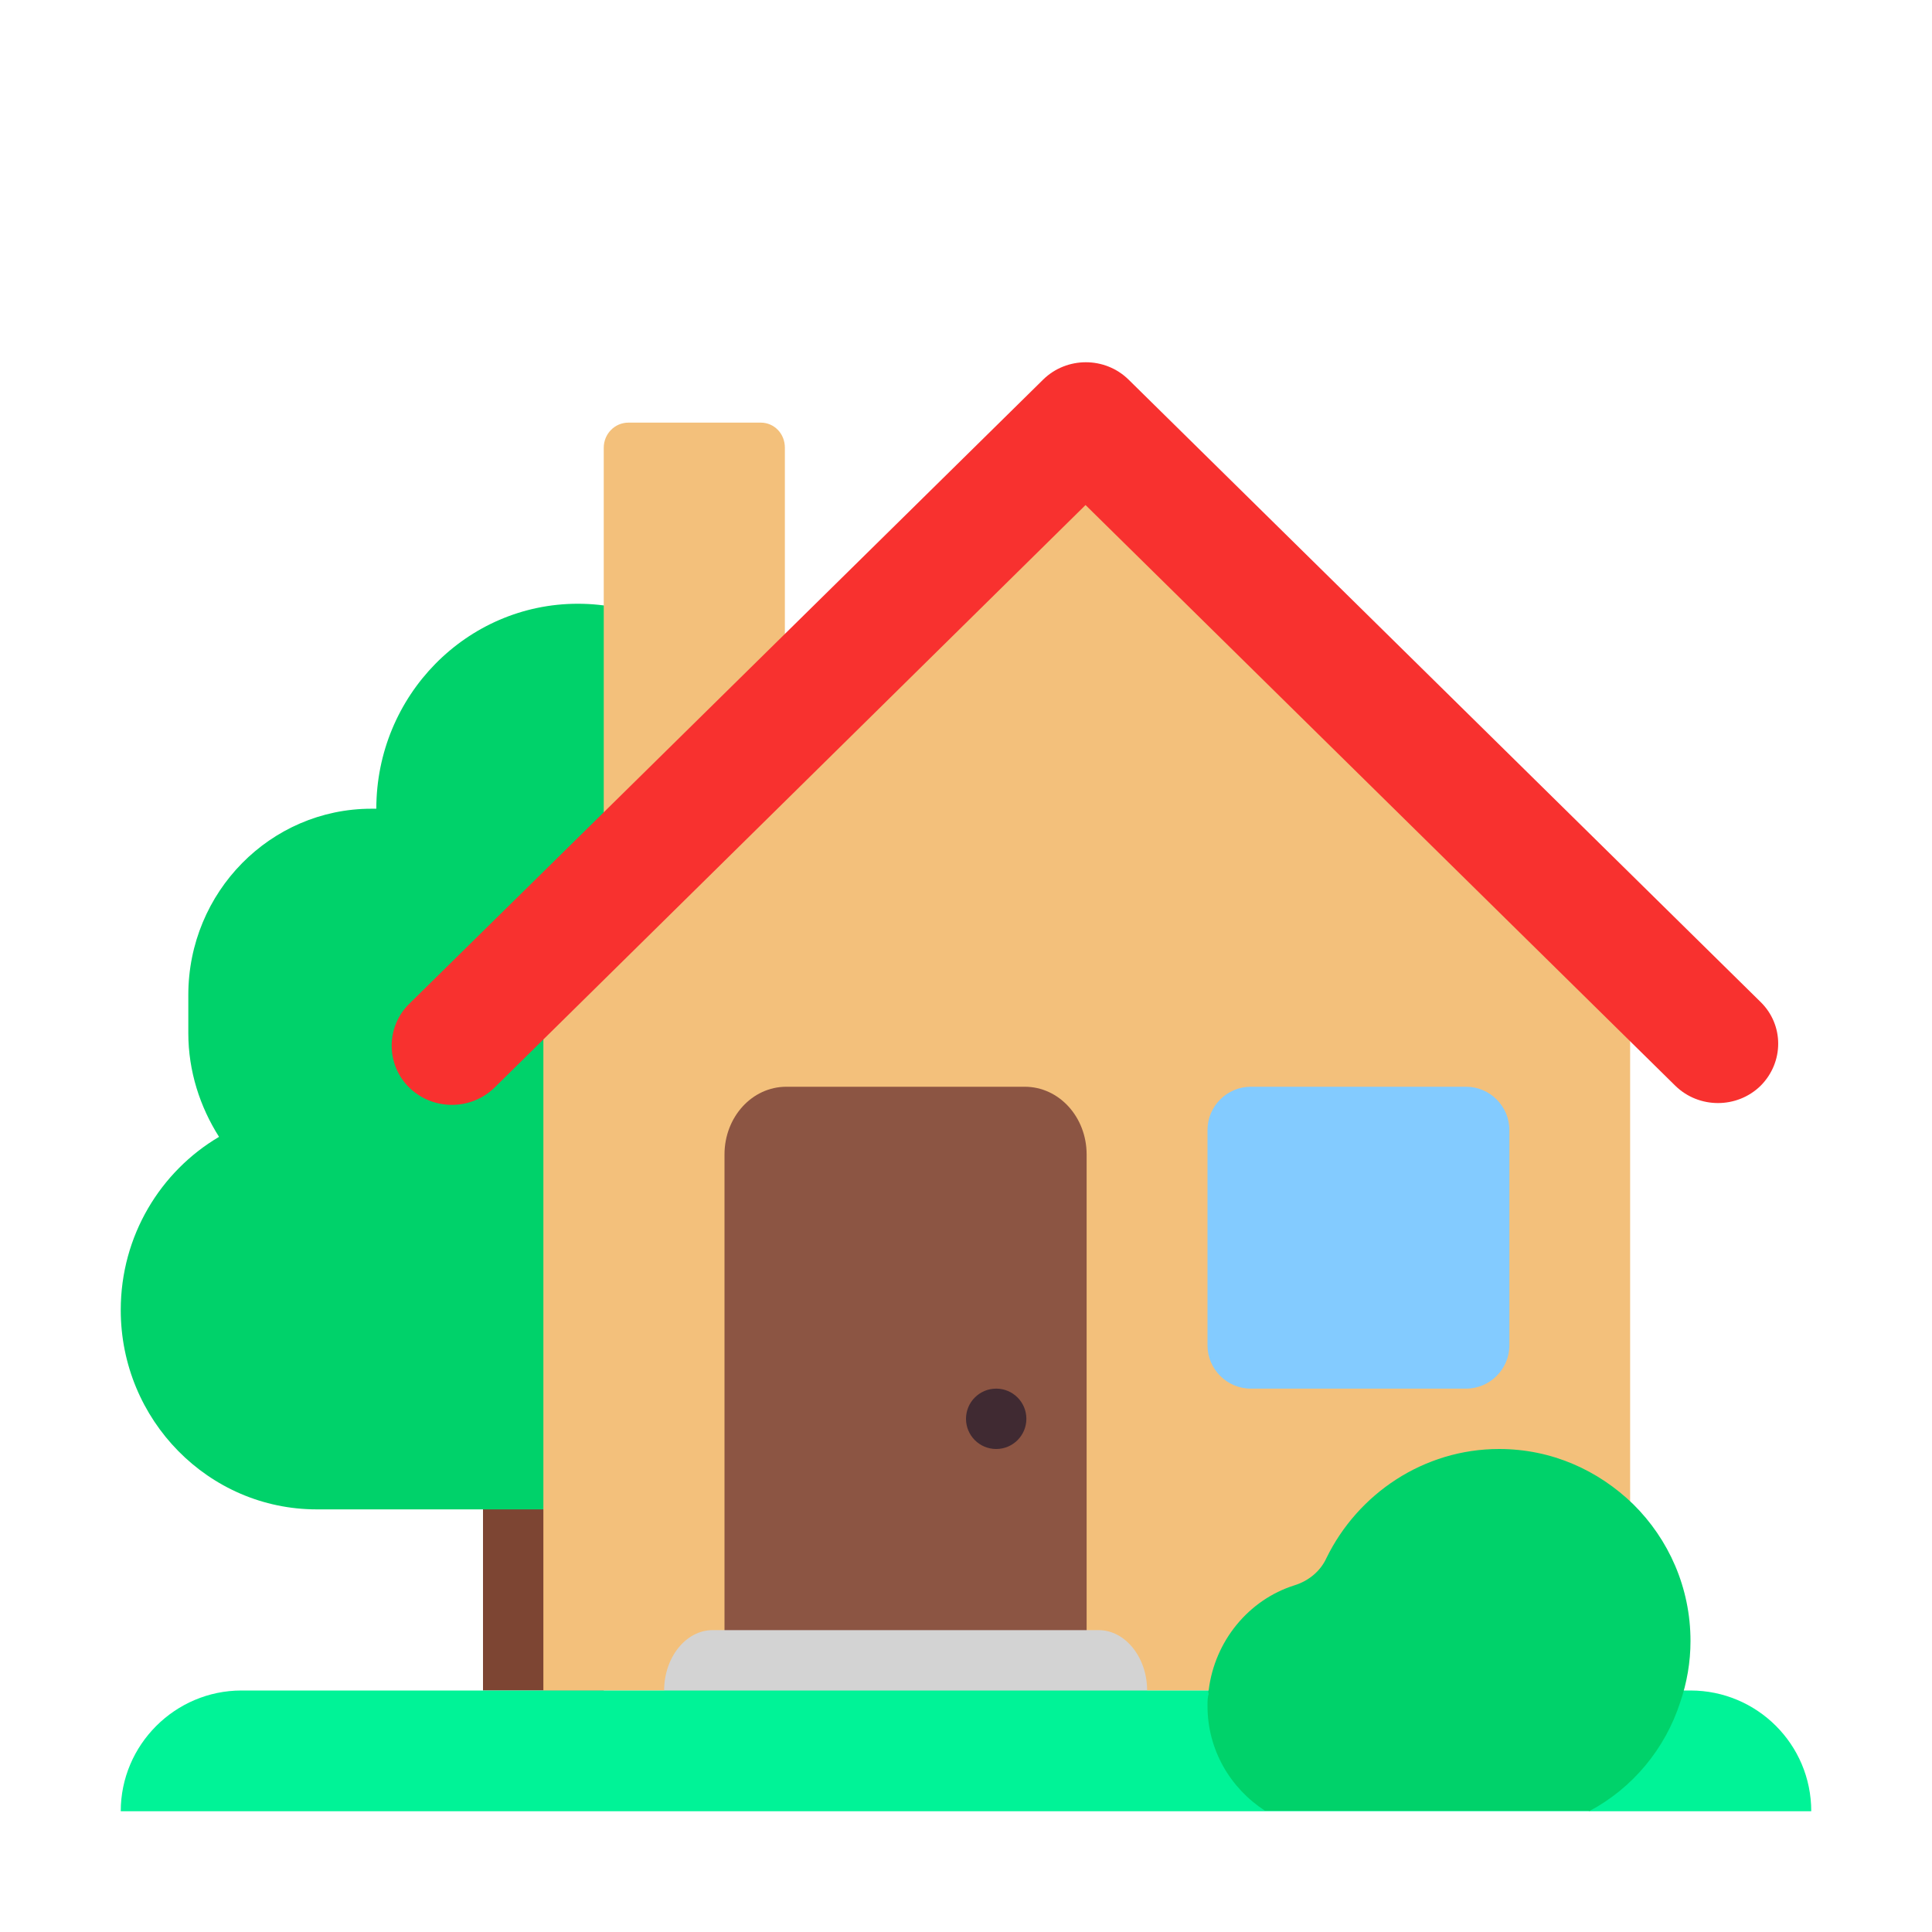
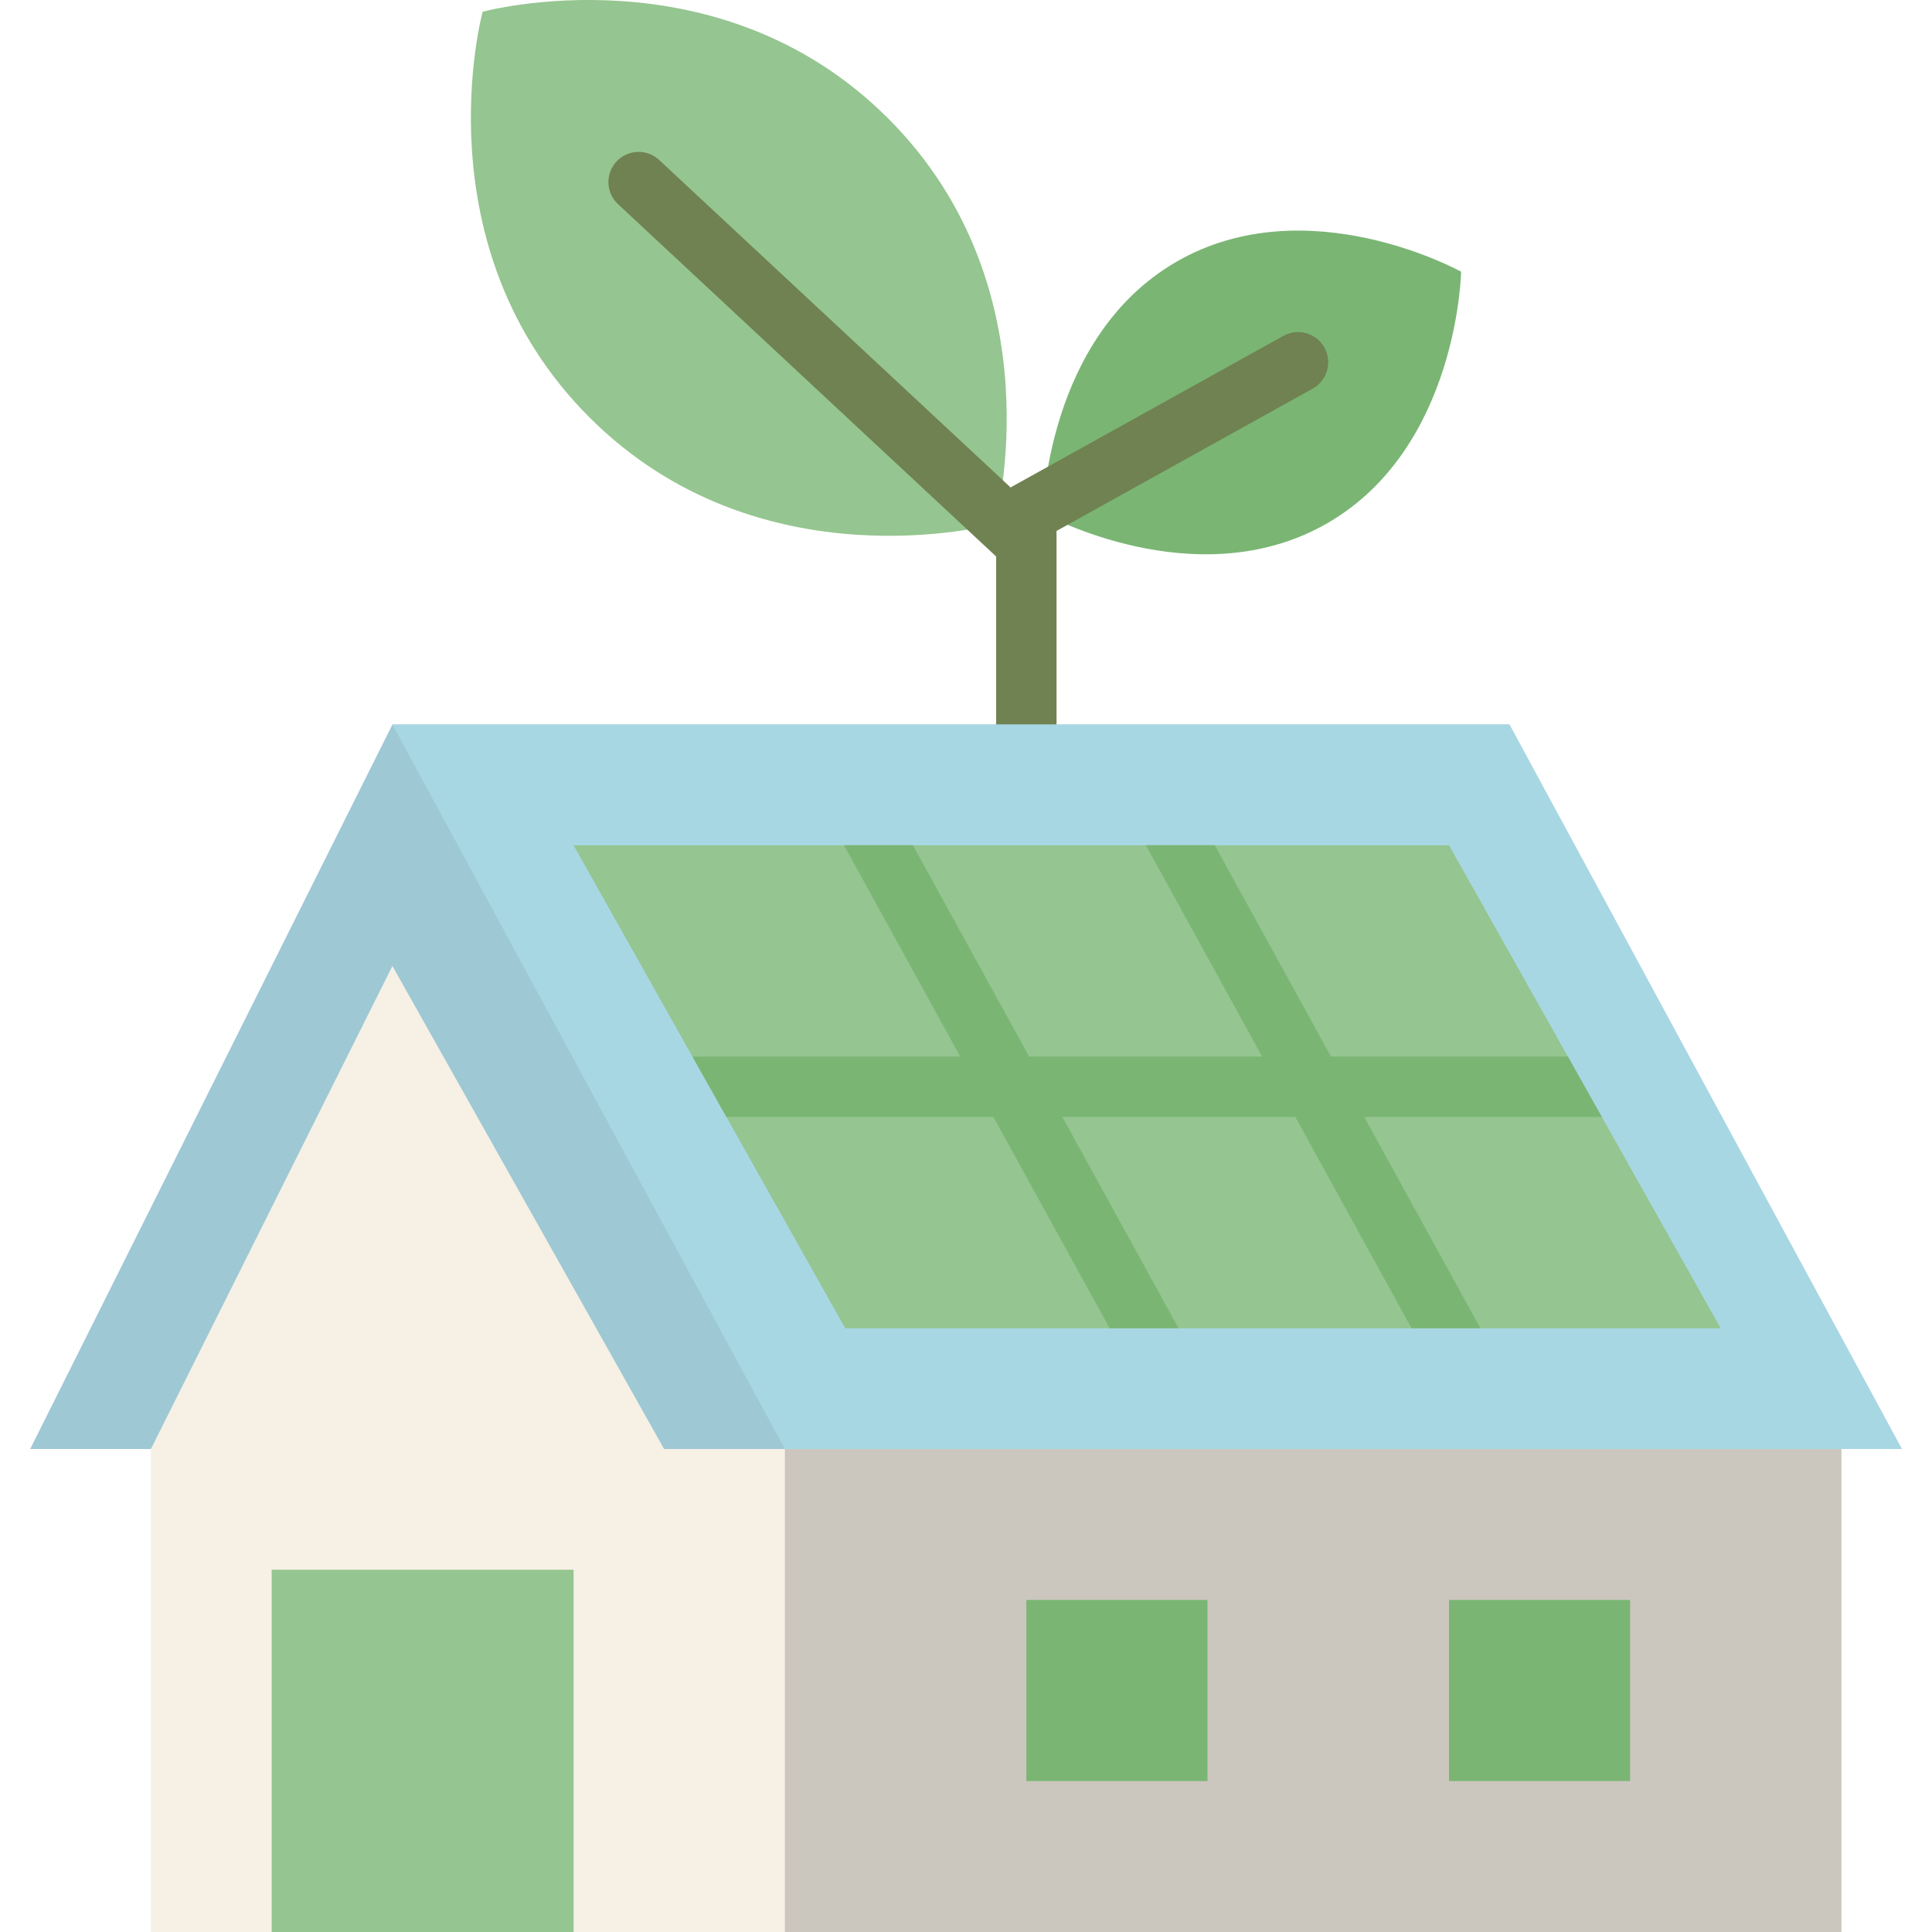
- <svg xmlns="http://www.w3.org/2000/svg" width="32" height="32" viewBox="0 0 32 32" fill="none">
-   <path d="M10 24H8V28H10V24Z" fill="#7D4533" />
-   <path d="M15.056 18.665C15.392 18.54 15.626 18.385 15.697 18.188C15.819 17.857 15.891 17.495 15.891 17.112V16.48C15.891 14.793 14.558 13.427 12.909 13.395C12.909 11.522 11.413 10 9.571 10C7.729 10 6.233 11.522 6.233 13.395H6.152C4.483 13.395 3.119 14.772 3.119 16.48V17.112C3.119 17.743 3.313 18.333 3.628 18.83C2.661 19.4 2 20.466 2 21.698C2 23.52 3.455 25 5.246 25H13.754C15.545 25 17 23.52 17 21.698C17.01 20.342 16.206 19.172 15.056 18.665Z" fill="#00D26A" />
-   <path d="M9 28H27V15.497L18.065 7L13 11.283V7.416C13 7.178 12.82 7 12.6 7H10.41C10.18 7 10 7.188 10 7.416V13.82L9 14.666V28Z" fill="#F3C07B" />
-   <path d="M17.953 28H12.064C12.027 28 12 27.97 12 27.93V19.122C12 18.501 12.457 18 13.024 18H16.974C17.541 18 17.998 18.501 17.998 19.122V27.93C18.007 27.97 17.98 28 17.953 28Z" fill="#8C5543" />
-   <path d="M16.5 24C16.776 24 17 23.776 17 23.5C17 23.224 16.776 23 16.5 23C16.224 23 16 23.224 16 23.5C16 23.776 16.224 24 16.5 24Z" fill="#402A32" />
-   <path d="M18.197 29H11.803C11.362 29 11 28.549 11 28C11 27.451 11.362 27 11.803 27H18.197C18.638 27 19 27.451 19 28C19 28.549 18.638 29 18.197 29Z" fill="#D3D3D3" />
-   <path d="M29.16 16.595L18.69 6.285C18.3 5.905 17.67 5.905 17.28 6.285L17.27 6.295L6.78 16.625C6.39 17.005 6.39 17.635 6.78 18.015C7.17 18.395 7.8 18.395 8.19 18.015L17.98 8.365L27.75 17.985C28.14 18.365 28.77 18.365 29.16 17.985C29.55 17.595 29.55 16.975 29.16 16.595Z" fill="#F8312F" />
-   <path d="M30 30H2C2 28.9 2.9 28 4 28H28C29.1 28 30 28.89 30 30Z" fill="#00F397" />
-   <path d="M24.284 23H20.716C20.323 23 20 22.677 20 22.284V18.716C20 18.323 20.323 18 20.716 18H24.284C24.677 18 25 18.323 25 18.716V22.284C25 22.677 24.677 23 24.284 23Z" fill="#83CBFF" />
-   <path d="M26.32 30C27.04 29.619 27.58 28.967 27.83 28.194C27.94 27.873 28 27.532 28 27.181C28 26.298 27.64 25.495 27.05 24.913C26.47 24.351 25.7 24 24.83 24C23.58 24 22.49 24.742 21.97 25.806C21.87 26.027 21.67 26.187 21.44 26.258C20.68 26.498 20.12 27.181 20.02 27.993C20.01 28.013 20.01 28.033 20.02 28.053C20 28.114 20 28.184 20 28.254C20 28.987 20.38 29.619 20.95 29.99H26.32V30Z" fill="#00D26A" />
+ <svg xmlns="http://www.w3.org/2000/svg" height="512" viewBox="0 0 64 64" width="512">
+   <g id="_11-eco_house" data-name="11-eco house">
+     <path d="m32.959 17.36s2.121-7.778-3.536-13.435-13.435-3.536-13.435-3.536-2.121 7.778 3.536 13.435 13.435 3.536 13.435 3.536z" fill="#95c590" />
+     <path d="m34.545 17s5.098 2.83 9.428.33 4.428-8.33 4.428-8.33-5.098-2.83-9.428-.33-4.428 8.33-4.428 8.33z" fill="#7ab574" />
+     <path d="m43.874 11.514a1.001 1.001 0 0 0 -1.36-.388l-9 5c-.012.007-.021.017-.033.024l-11.629-10.835a1.0 1 0 1 0 -1.363 1.463l12.51 11.657v10.565a1 1 0 0 0 2 0v-11.412l8.486-4.714a1.0 1 0 0 0 .388-1.36z" fill="#708251" />
+     <path d="m24 46h37v18h-37z" fill="#ccc7be" />
+     <path d="m26 48v16h-21v-16l8-16z" fill="#f6f0e5" />
+     <path d="m50 24h-37l-12 24h4l8-16 9 16h4 37z" fill="#9dc8d4" />
+     <path d="m26 48-13-24h37l13 24z" fill="#a8d7e4" />
+     <path d="m28 44-9-16h29l9 16z" fill="#95c590" />
+     <path d="m9 52h10v12h-10z" fill="#95c590" />
+     <g fill="#7ab574">
+       <path d="m34 53h6v6h-6z" />
+       <path d="m48 53h6v6h-6z" />
+       <path d="m45.191 37h7.872l-1.125-2h-7.847l-3.85-7h-2.282l3.85 7h-7.718l-3.85-7h-2.282l3.85 7h-8.871l1.125 2h8.846l3.85 7h2.282l-3.85-7h7.718l3.85 7h2.282z" />
+     </g>
+   </g>
</svg>
